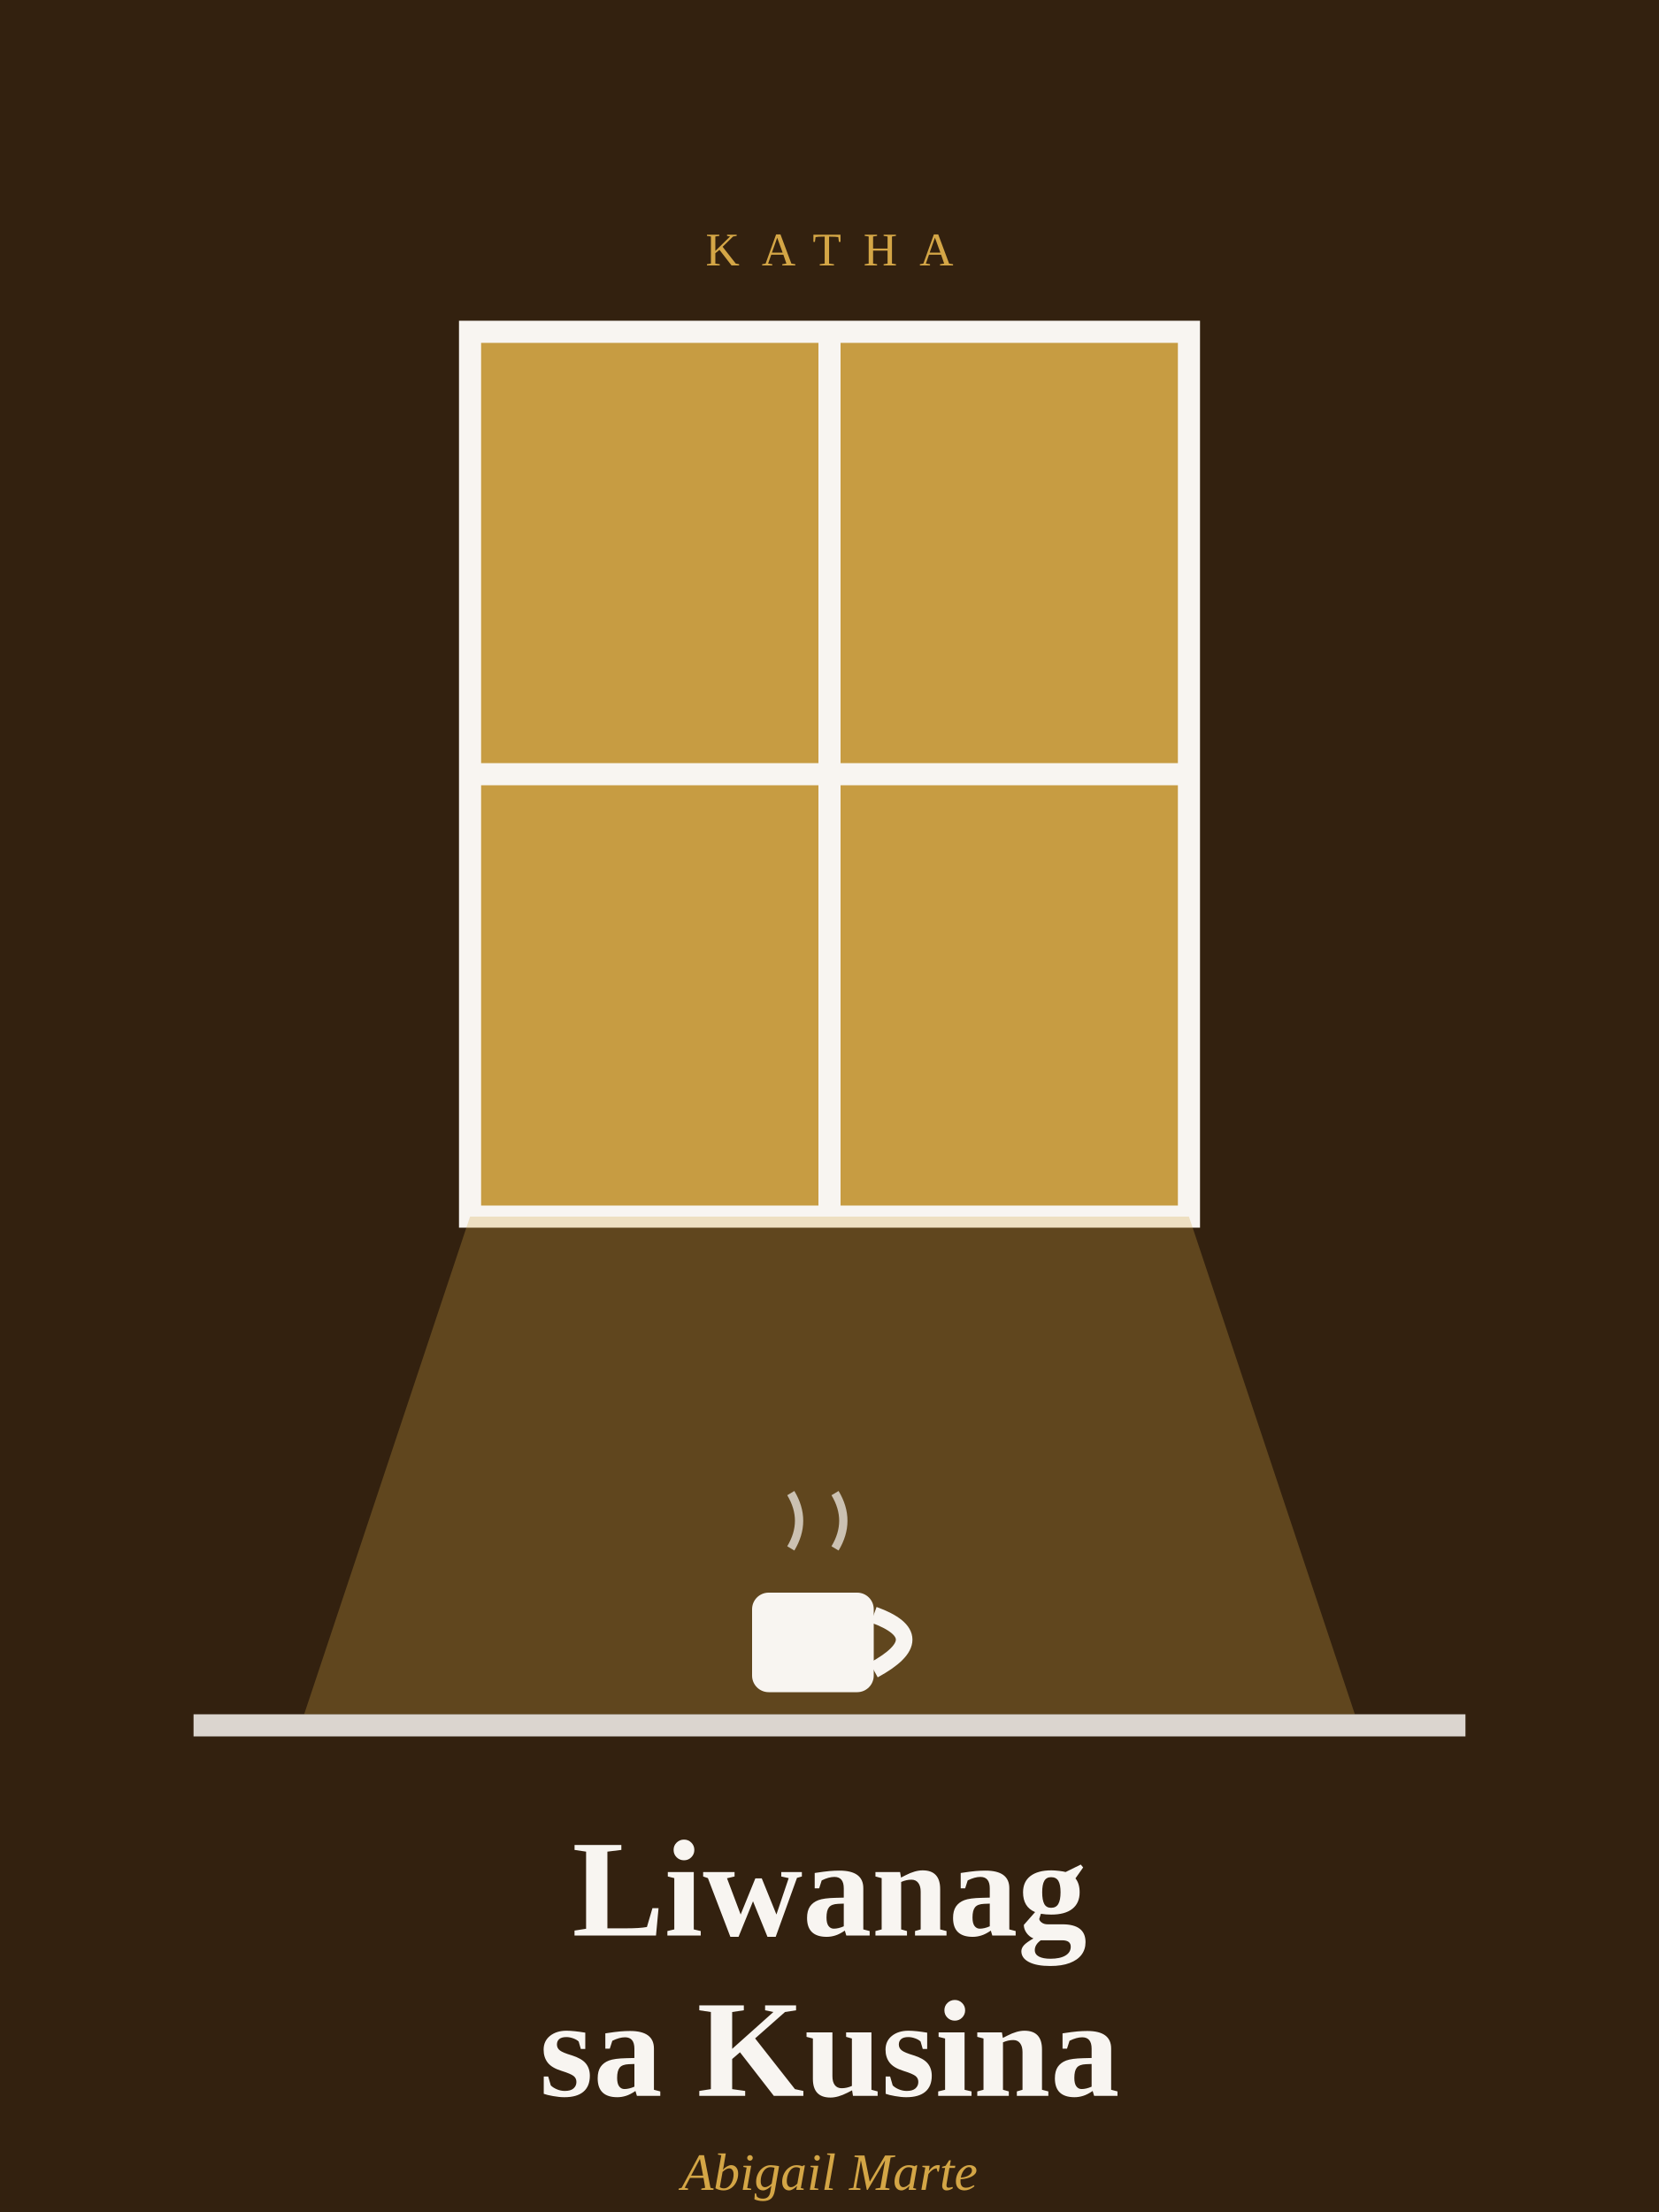
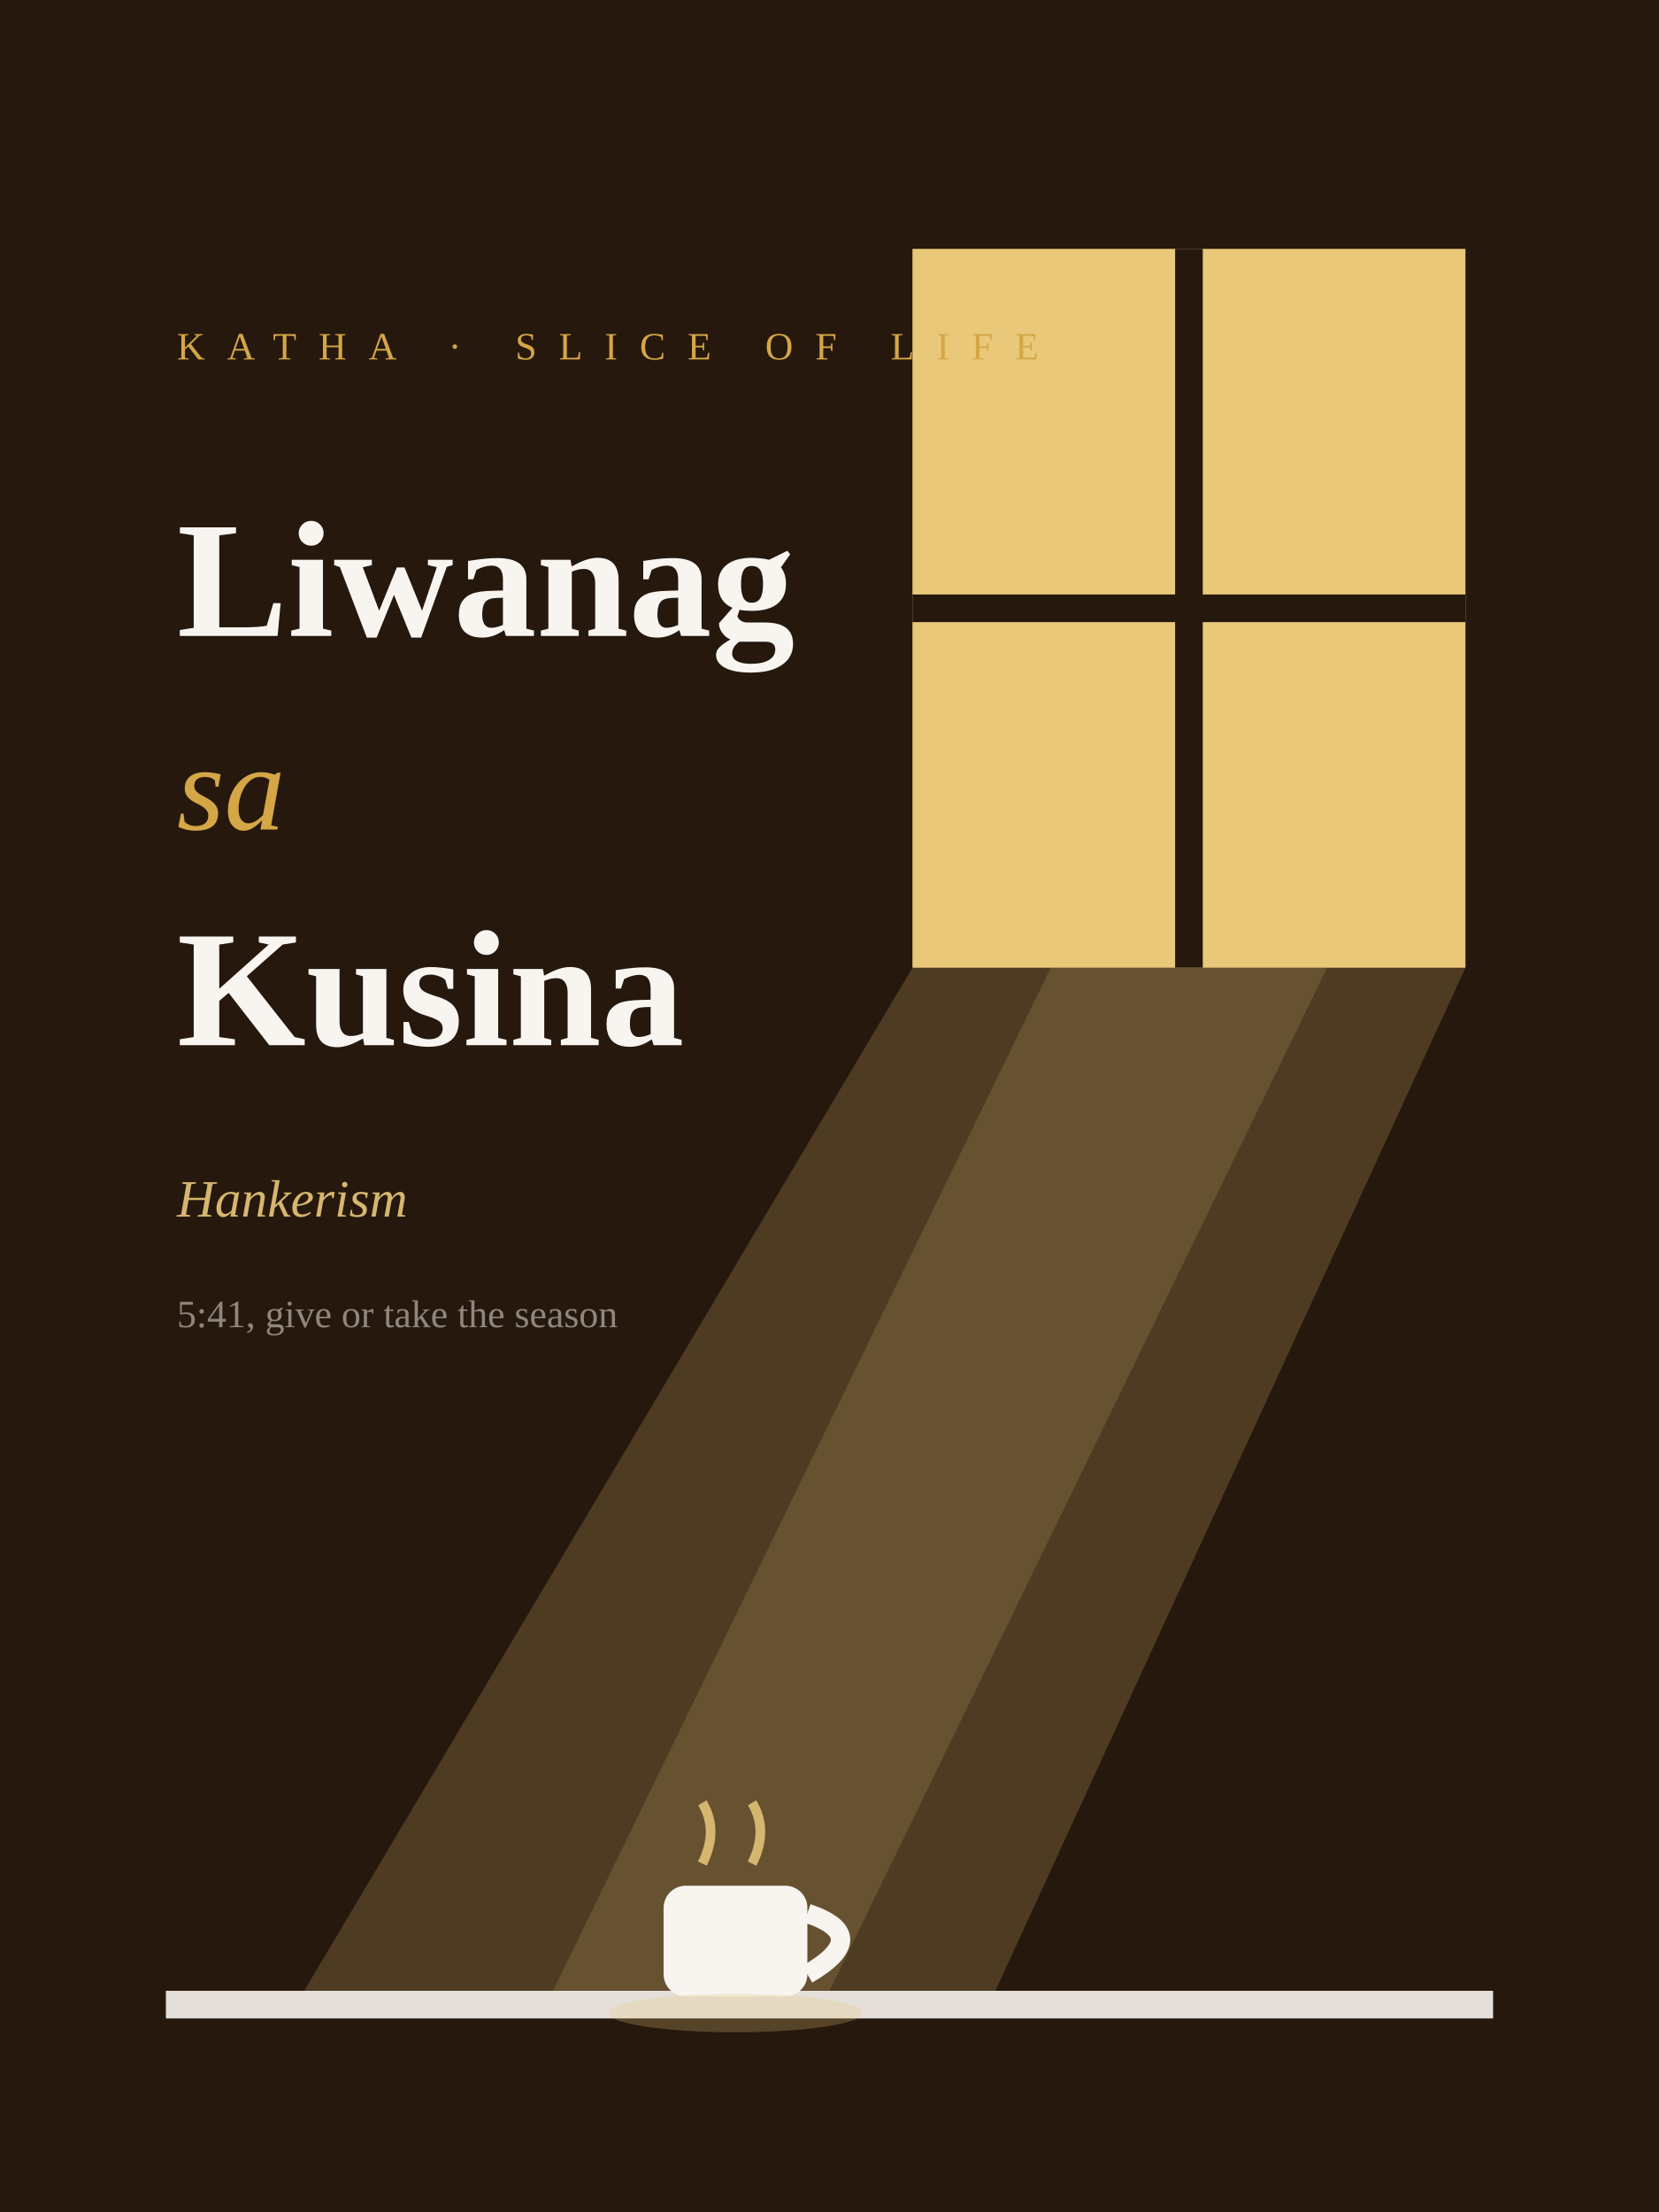
<svg xmlns="http://www.w3.org/2000/svg" viewBox="0 0 600 800" font-family="Georgia, 'Times New Roman', serif">
-   <rect width="600" height="800" fill="#33210F" />
-   <rect x="170" y="120" width="260" height="320" fill="#D4A646" opacity="0.92" />
-   <rect x="170" y="120" width="260" height="320" fill="none" stroke="#F8F5F1" stroke-width="8" />
-   <line x1="300" y1="120" x2="300" y2="440" stroke="#F8F5F1" stroke-width="8" />
-   <line x1="170" y1="280" x2="430" y2="280" stroke="#F8F5F1" stroke-width="8" />
-   <path d="M170 440 L110 620 L490 620 L430 440 Z" fill="#D4A646" opacity="0.28" />
-   <rect x="70" y="620" width="460" height="8" fill="#F8F5F1" opacity="0.85" />
-   <g>
-     <rect x="272" y="576" width="44" height="36" rx="6" fill="#F8F5F1" />
-     <path d="M316 584 q22 8 0 20" fill="none" stroke="#F8F5F1" stroke-width="6" />
-     <path d="M286 560 q6 -10 0 -20 M302 560 q6 -10 0 -20" fill="none" stroke="#F8F5F1" stroke-width="3" opacity="0.7" />
+   <rect width="600" height="800" fill="#26180D" />
+   <rect x="330" y="90" width="200" height="260" fill="#E9C87A" />
+   <line x1="430" y1="90" x2="430" y2="350" stroke="#26180D" stroke-width="10" />
+   <line x1="330" y1="220" x2="530" y2="220" stroke="#26180D" stroke-width="10" />
+   <path d="M330 350 L530 350 L360 720 L110 720 Z" fill="#E9C87A" opacity="0.20" />
+   <path d="M380 350 L480 350 L300 720 L200 720 Z" fill="#E9C87A" opacity="0.16" />
+   <rect x="60" y="720" width="480" height="10" fill="#F8F5F1" opacity="0.9" />
+   <g transform="translate(240,668)">
+     <rect x="0" y="14" width="52" height="40" rx="8" fill="#F8F5F1" />
+     <path d="M52 24 q24 8 0 22" fill="none" stroke="#F8F5F1" stroke-width="7" />
+     <path d="M14 6 q6 -12 0 -22 M32 6 q6 -12 0 -22" fill="none" stroke="#E9C87A" stroke-width="3.5" opacity="0.85" />
+     <ellipse cx="26" cy="60" rx="46" ry="7" fill="#E9C87A" opacity="0.25" />
  </g>
-   <text x="300" y="96" text-anchor="middle" font-size="17" letter-spacing="8" fill="#D4A646">KATHA</text>
-   <text x="300" y="700" text-anchor="middle" font-size="50" font-weight="bold" fill="#F8F5F1">Liwanag</text>
-   <text x="300" y="758" text-anchor="middle" font-size="50" font-weight="bold" fill="#F8F5F1">sa Kusina</text>
-   <text x="300" y="792" text-anchor="middle" font-size="19" font-style="italic" fill="#D4A646">Abigail Marte</text>
+   <text x="64" y="130" font-size="14" letter-spacing="8" fill="#D4A646">KATHA · SLICE OF LIFE</text>
+   <text x="64" y="230" font-size="60" font-weight="bold" fill="#F8F5F1">Liwanag</text>
+   <text x="64" y="300" font-size="44" font-style="italic" fill="#D4A646">sa</text>
+   <text x="64" y="378" font-size="60" font-weight="bold" fill="#F8F5F1">Kusina</text>
+   <text x="64" y="440" font-size="19" font-style="italic" fill="#E9C87A" opacity="0.9">Hankerism</text>
+   <text x="64" y="480" font-size="14" fill="#F8F5F1" opacity="0.5">5:41, give or take the season</text>
</svg>
